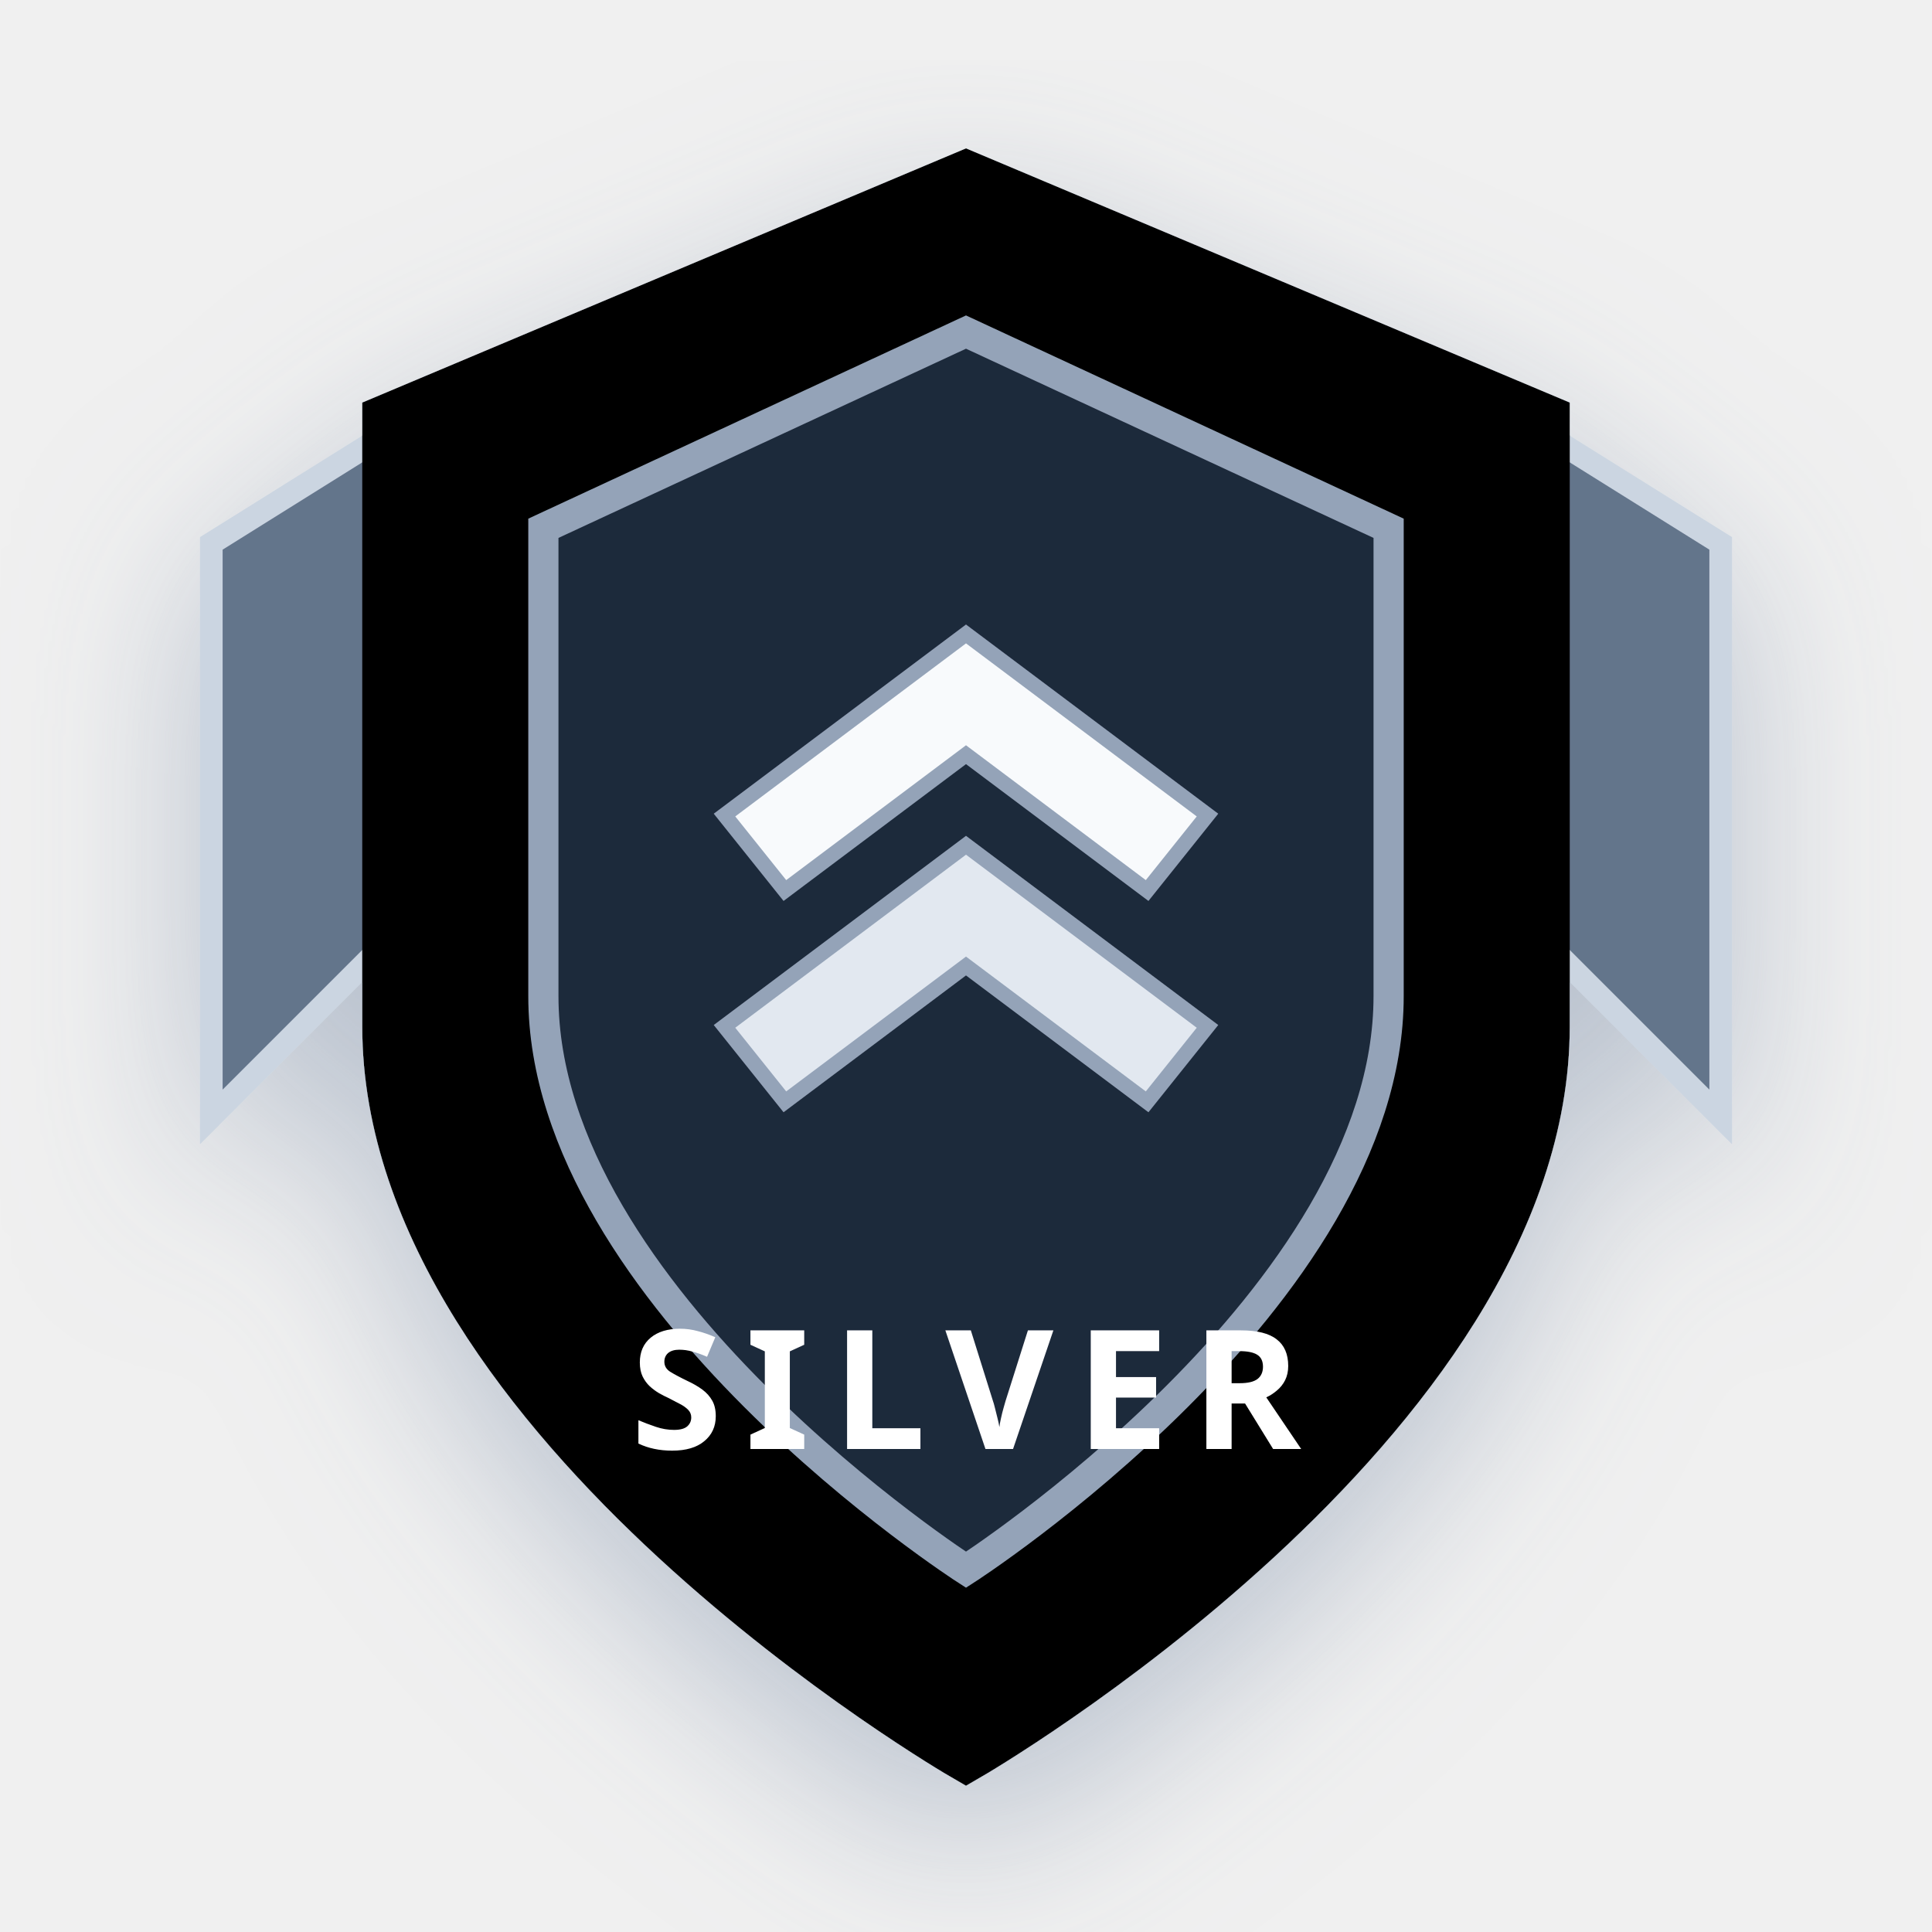
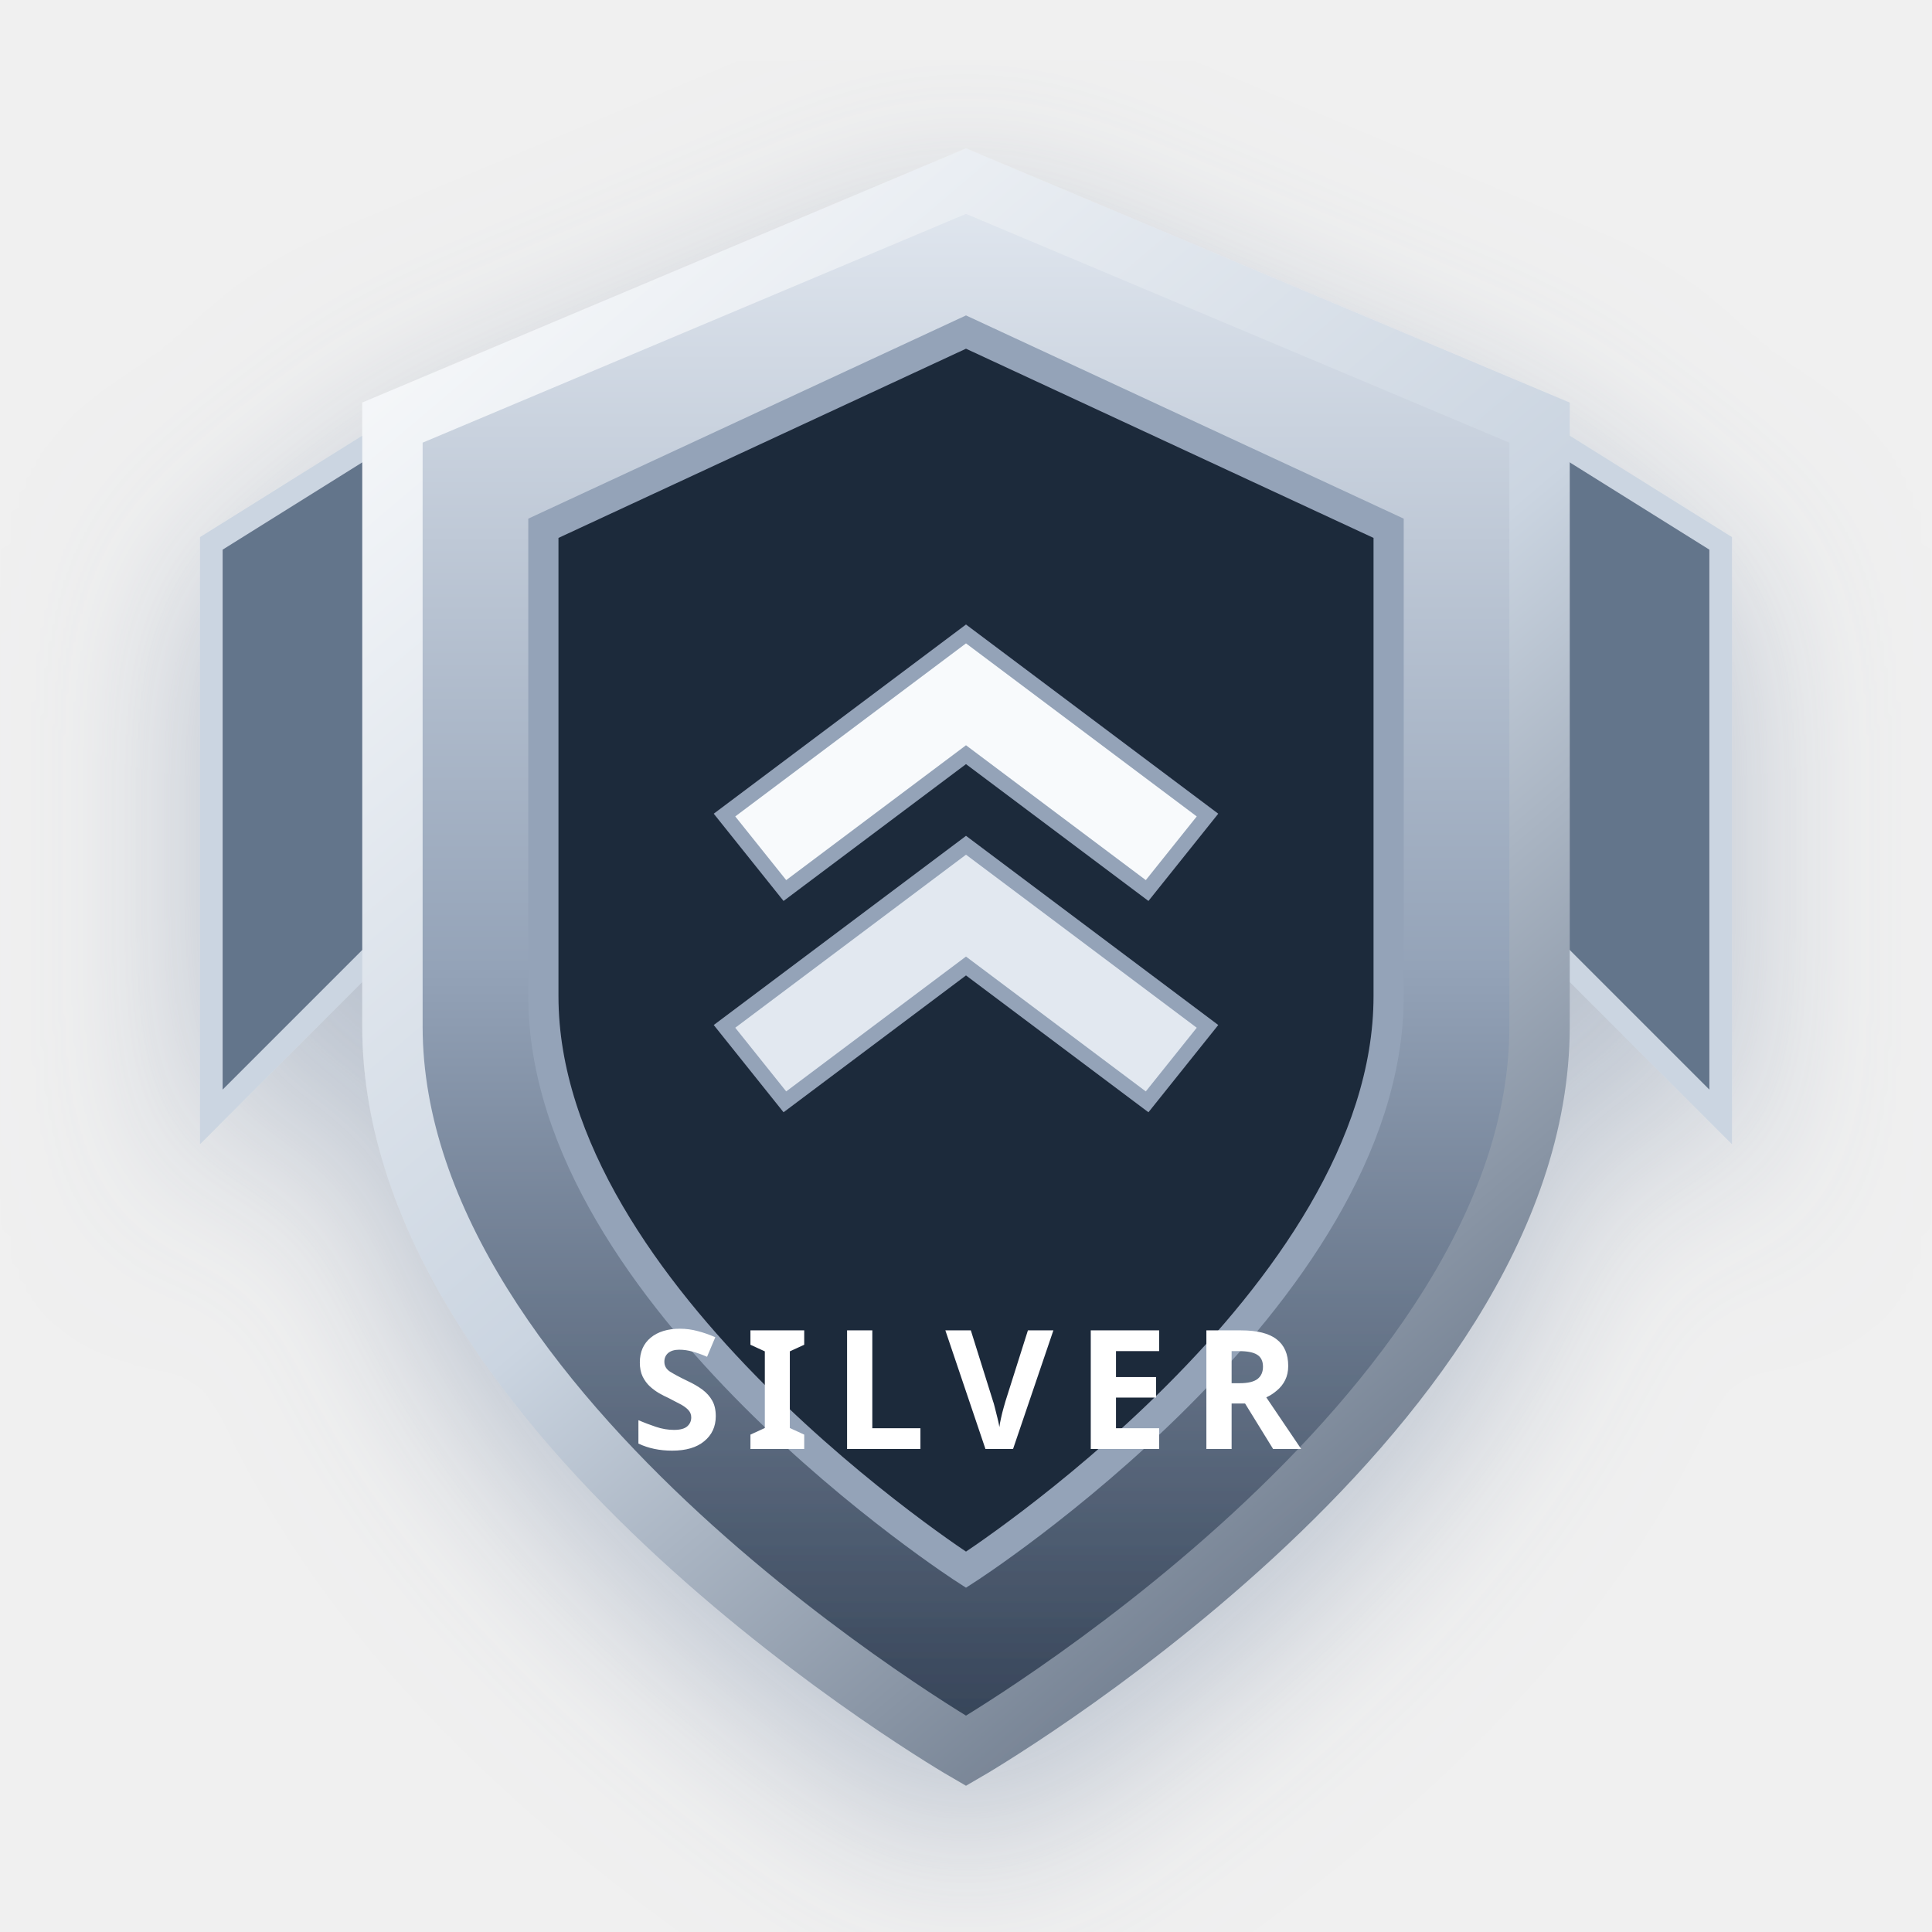
<svg xmlns="http://www.w3.org/2000/svg" width="128" height="128" viewBox="0 0 128 128" fill="none">
  <defs>
    <linearGradient id="silverBase" x1="64" y1="12" x2="64" y2="116" gradientUnits="userSpaceOnUse">
-       <stop stopColor="#E2E8F0" />
-       <stop offset="0.5" stopColor="#94A3B8" />
-       <stop offset="1" stopColor="#334155" />
+       <stop stop-color="#E2E8F0" />
+       <stop offset="0.5" stop-color="#94A3B8" />
+       <stop offset="1" stop-color="#334155" />
    </linearGradient>
    <linearGradient id="silverTrim" x1="20" y1="12" x2="108" y2="116" gradientUnits="userSpaceOnUse">
-       <stop stopColor="#FFFFFF" />
-       <stop offset="0.5" stopColor="#CBD5E1" />
-       <stop offset="1" stopColor="#475569" />
+       <stop stop-color="#FFFFFF" />
+       <stop offset="0.5" stop-color="#CBD5E1" />
+       <stop offset="1" stop-color="#475569" />
    </linearGradient>
    <filter id="silverGlow" x="-20%" y="-20%" width="140%" height="140%">
      <feDropShadow dx="0" dy="4" stdDeviation="6" flood-color="#94A3B8" flood-opacity="0.6" />
    </filter>
  </defs>
  <g filter="url(#silverGlow)">
    <path d="M14 36L30 26L30 58L14 74Z" fill="#64748B" stroke="#CBD5E1" stroke-width="1.5" />
    <path d="M114 36L98 26L98 58L114 74Z" fill="#64748B" stroke="#CBD5E1" stroke-width="1.5" />
    <path d="M64 12L102 28V68C102 94 64 116 64 116C64 116 26 94 26 68V28L64 12Z" fill="url(#silverBase)" stroke="url(#silverTrim)" stroke-width="4" />
    <path d="M64 22L92 35V66C92 86 64 104 64 104C64 104 36 86 36 66V35L64 22Z" fill="#1E293B" stroke="#94A3B8" stroke-width="2" />
    <path d="M48 54L64 42L80 54L76 59L64 50L52 59Z" fill="#F8FAFC" stroke="#94A3B8" stroke-width="1" />
    <path d="M48 68L64 56L80 68L76 73L64 64L52 73Z" fill="#E2E8F0" stroke="#94A3B8" stroke-width="1" />
    <text x="64" y="96" text-anchor="middle" fill="#FFFFFF" font-size="11" font-weight="900" letter-spacing="1.5" font-family="system-ui, sans-serif">SILVER</text>
  </g>
</svg>
